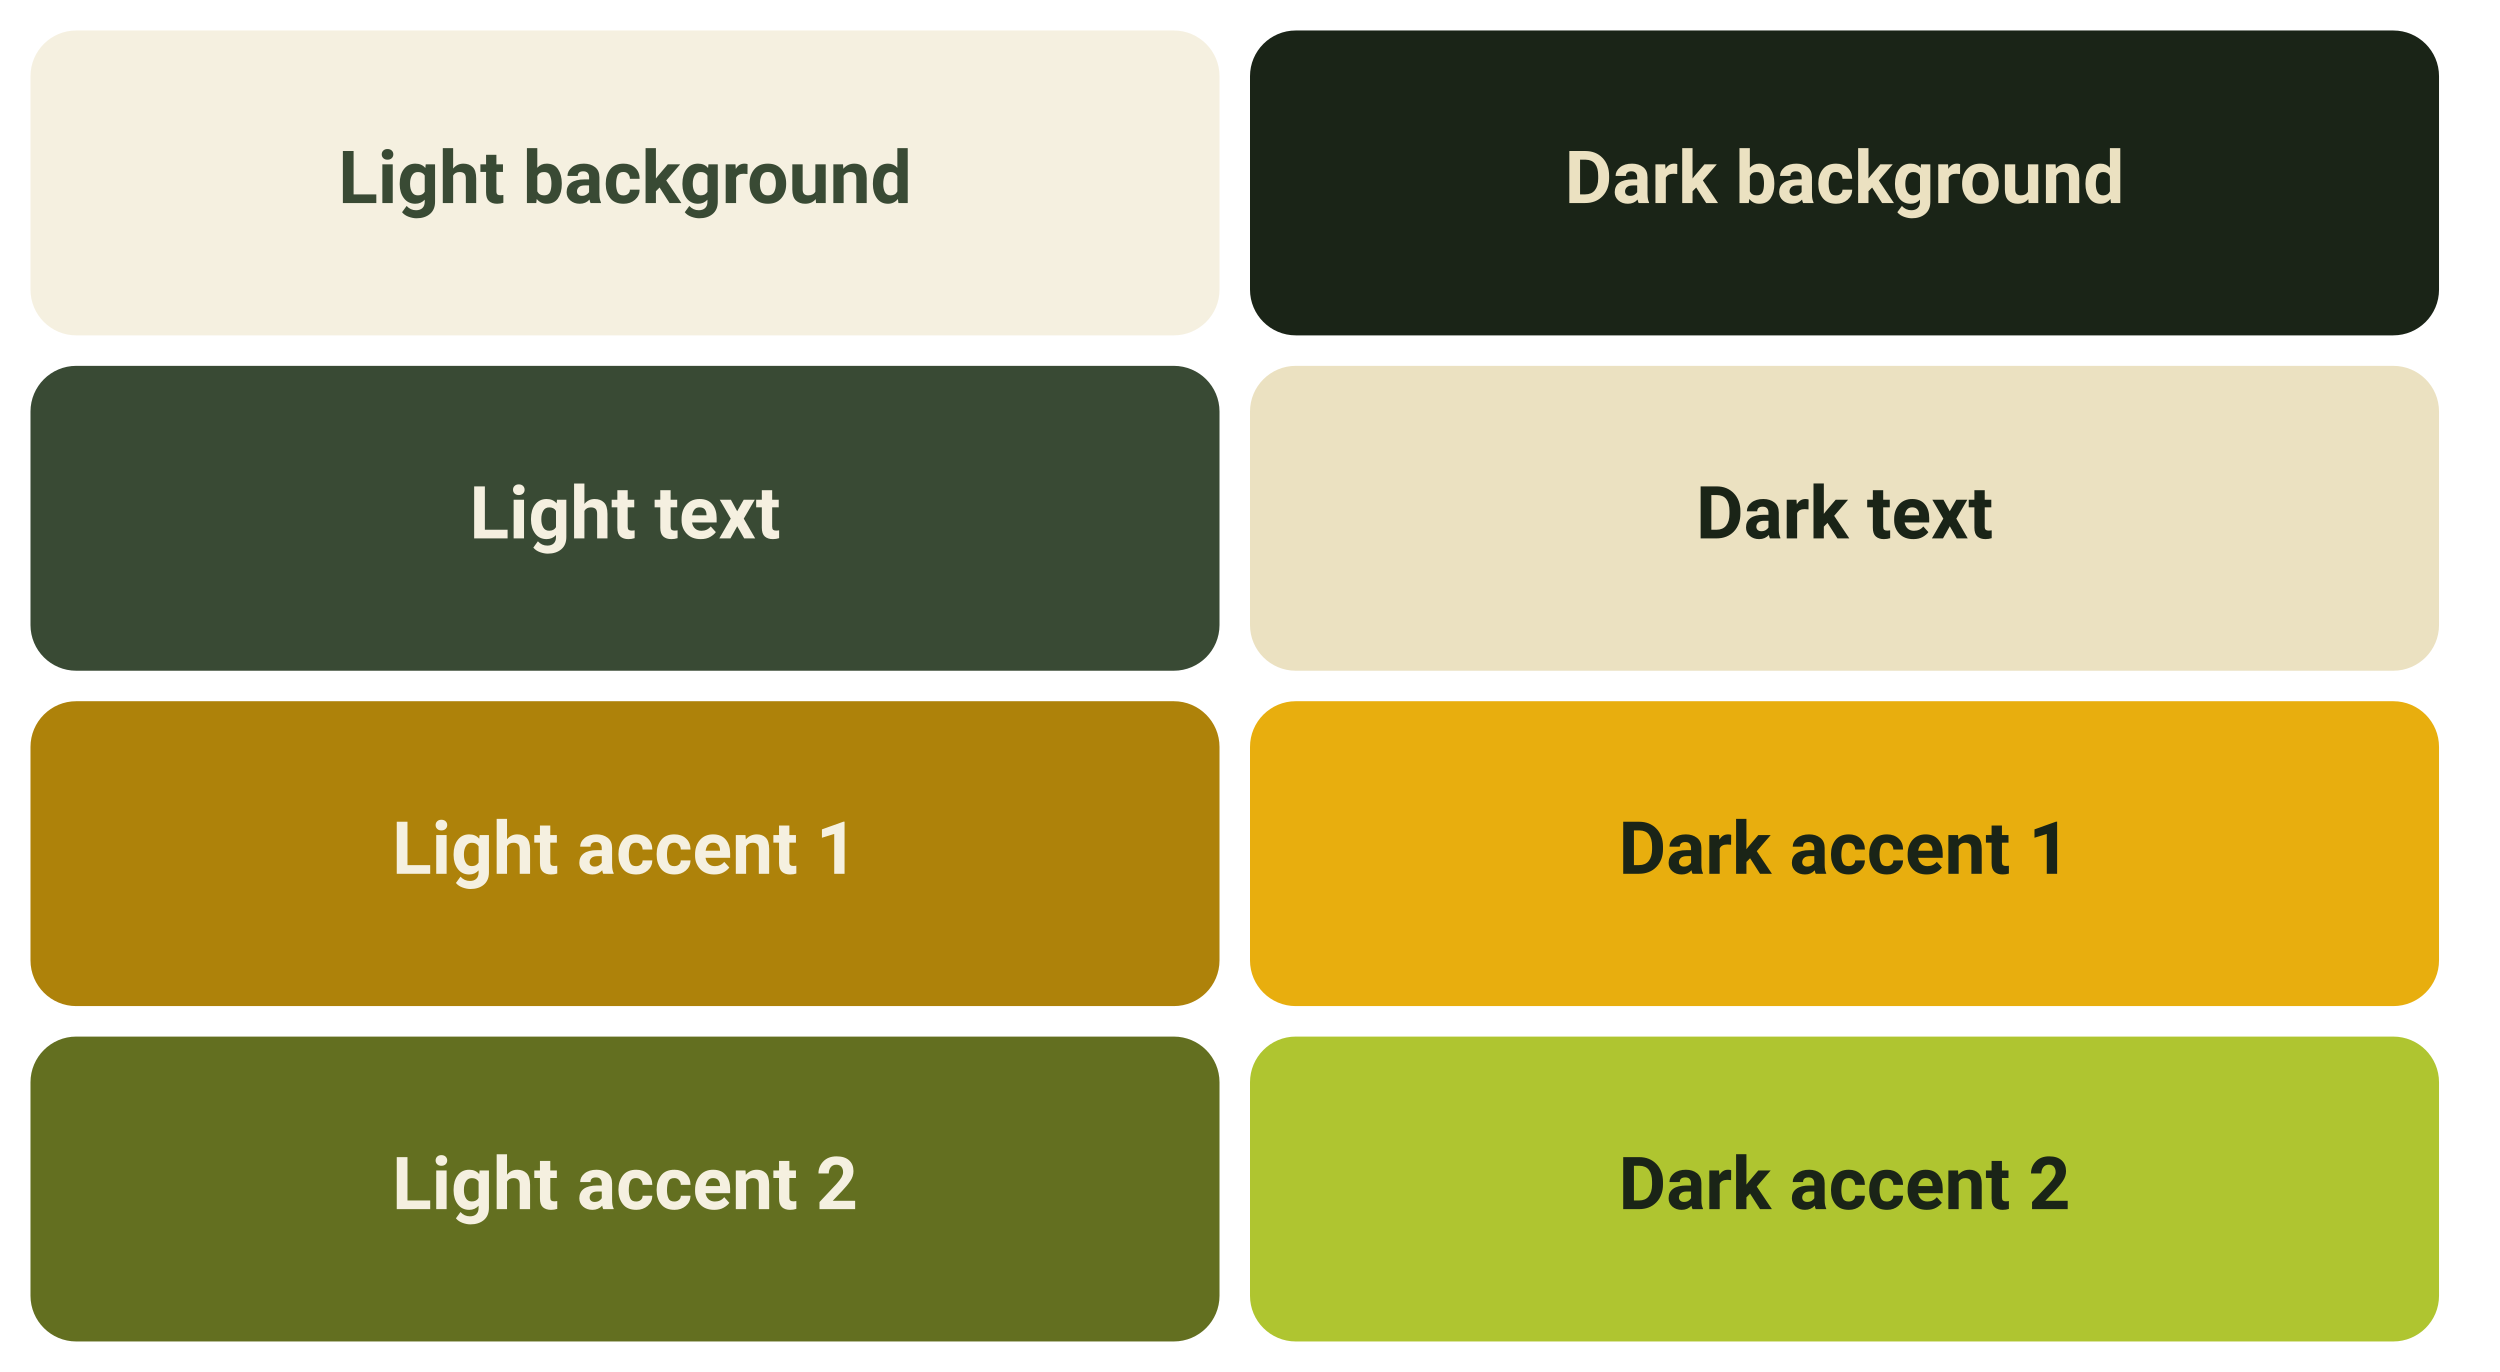
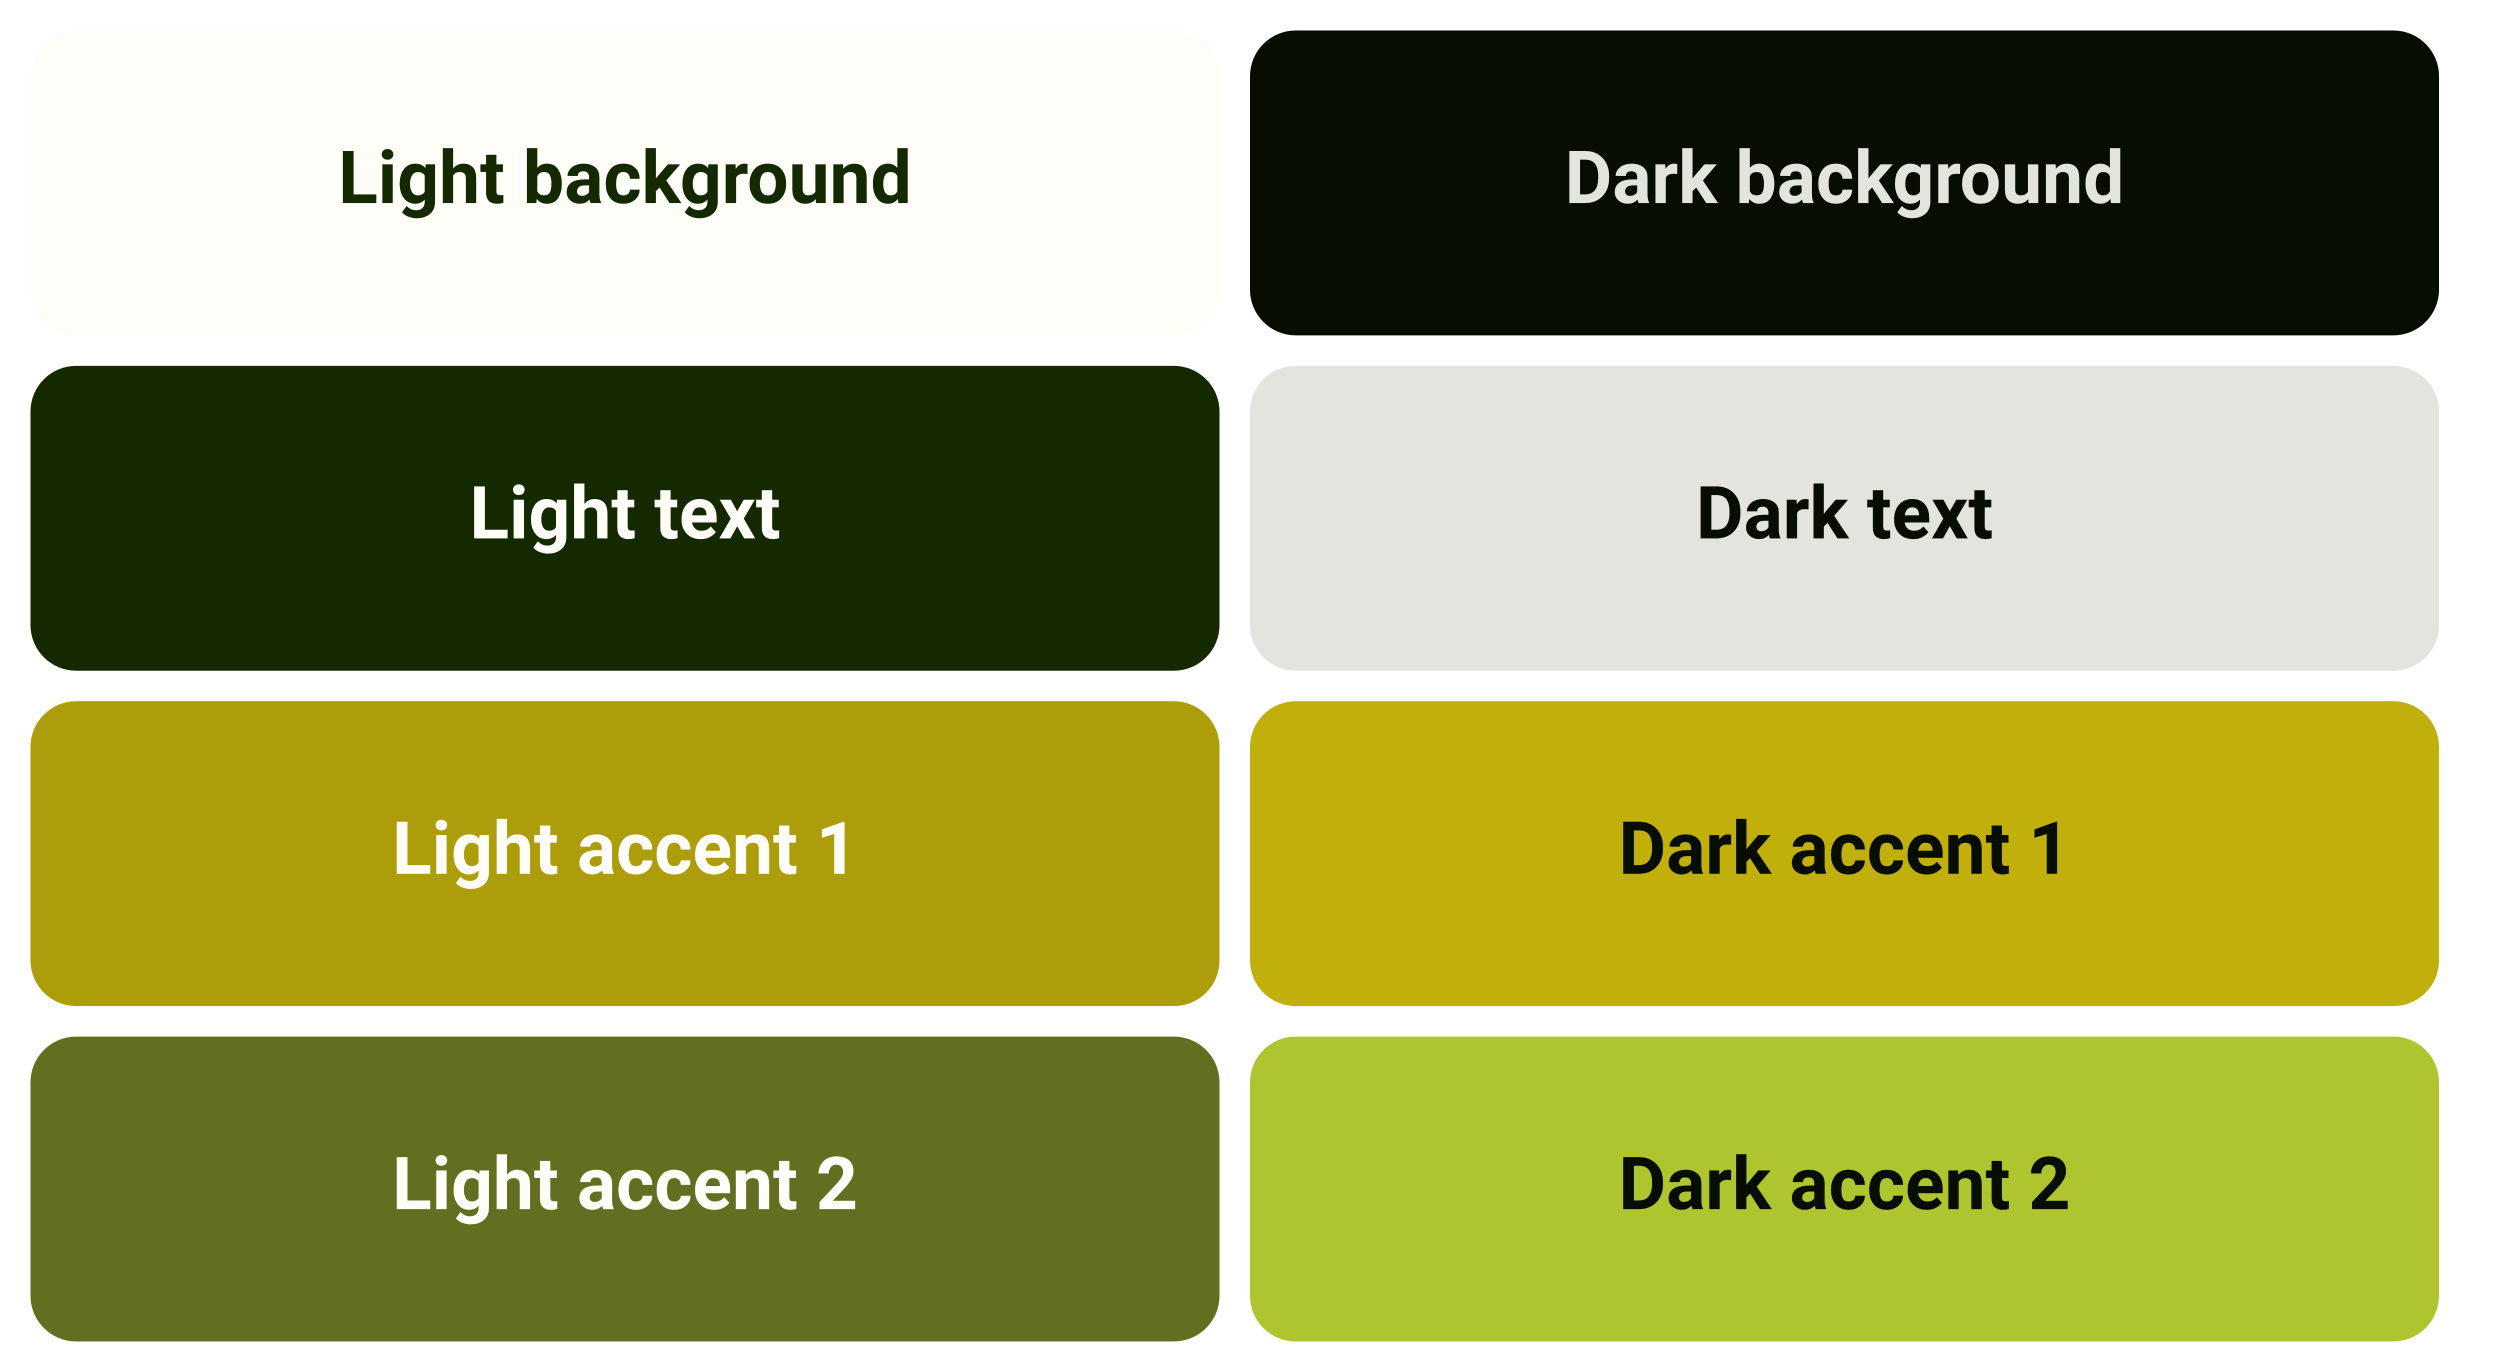
<svg xmlns="http://www.w3.org/2000/svg" width="820" height="450" viewBox="0 0 820 450">
  <style>
    .text { font-family: -apple-system, BlinkMacSystemFont, "Segoe UI", Roboto, Helvetica, Arial, sans-serif; font-size: 24px; font-weight: bold; text-anchor: middle; dominant-baseline: middle; }
    rect { rx: 15px; ry: 15px; }
  </style>
  <g transform="translate(10, 10)">
-     <rect width="390" height="100" fill="#F5F0E0" />
-     <text x="195" y="50" fill="#394A34" class="text">Light background</text>
+     <rect width="390" height="100" fill="#FFFDF8" />
+     <text x="195" y="50" fill="#142900" class="text">Light background</text>
  </g>
  <g transform="translate(410, 10)">
-     <rect width="390" height="100" fill="#1A2417" />
-     <text x="195" y="50" fill="#EBE1C1" class="text">Dark background</text>
+     <rect width="390" height="100" fill="#070E00" />
+     <text x="195" y="50" fill="#E2E4DD" class="text">Dark background</text>
  </g>
  <g transform="translate(10, 120)">
-     <rect width="390" height="100" fill="#394A34" />
-     <text x="195" y="50" fill="#F5F0E0" class="text">Light text</text>
+     <rect width="390" height="100" fill="#142900" />
+     <text x="195" y="50" fill="#FFFDF8" class="text">Light text</text>
  </g>
  <g transform="translate(410, 120)">
-     <rect width="390" height="100" fill="#EBE1C1" />
-     <text x="195" y="50" fill="#1A2417" class="text">Dark text</text>
+     <rect width="390" height="100" fill="#E2E4DD" />
+     <text x="195" y="50" fill="#070E00" class="text">Dark text</text>
  </g>
  <g transform="translate(10, 230)">
-     <rect width="390" height="100" fill="#AE820A" />
-     <text x="195" y="50" fill="#F5F0E0" class="text">Light accent 1</text>
+     <rect width="390" height="100" fill="#AE9D0A" />
+     <text x="195" y="50" fill="#FFFDF8" class="text">Light accent 1</text>
  </g>
  <g transform="translate(410, 230)">
-     <rect width="390" height="100" fill="#E8AE0E" />
-     <text x="195" y="50" fill="#1A2417" class="text">Dark accent 1</text>
+     <rect width="390" height="100" fill="#C1AF0B" />
+     <text x="195" y="50" fill="#070E00" class="text">Dark accent 1</text>
  </g>
  <g transform="translate(10, 340)">
    <rect width="390" height="100" fill="#636F20" />
-     <text x="195" y="50" fill="#F5F0E0" class="text">Light accent 2</text>
+     <text x="195" y="50" fill="#FFFDF8" class="text">Light accent 2</text>
  </g>
  <g transform="translate(410, 340)">
    <rect width="390" height="100" fill="#AFC530" />
-     <text x="195" y="50" fill="#1A2417" class="text">Dark accent 2</text>
+     <text x="195" y="50" fill="#070E00" class="text">Dark accent 2</text>
  </g>
</svg>
